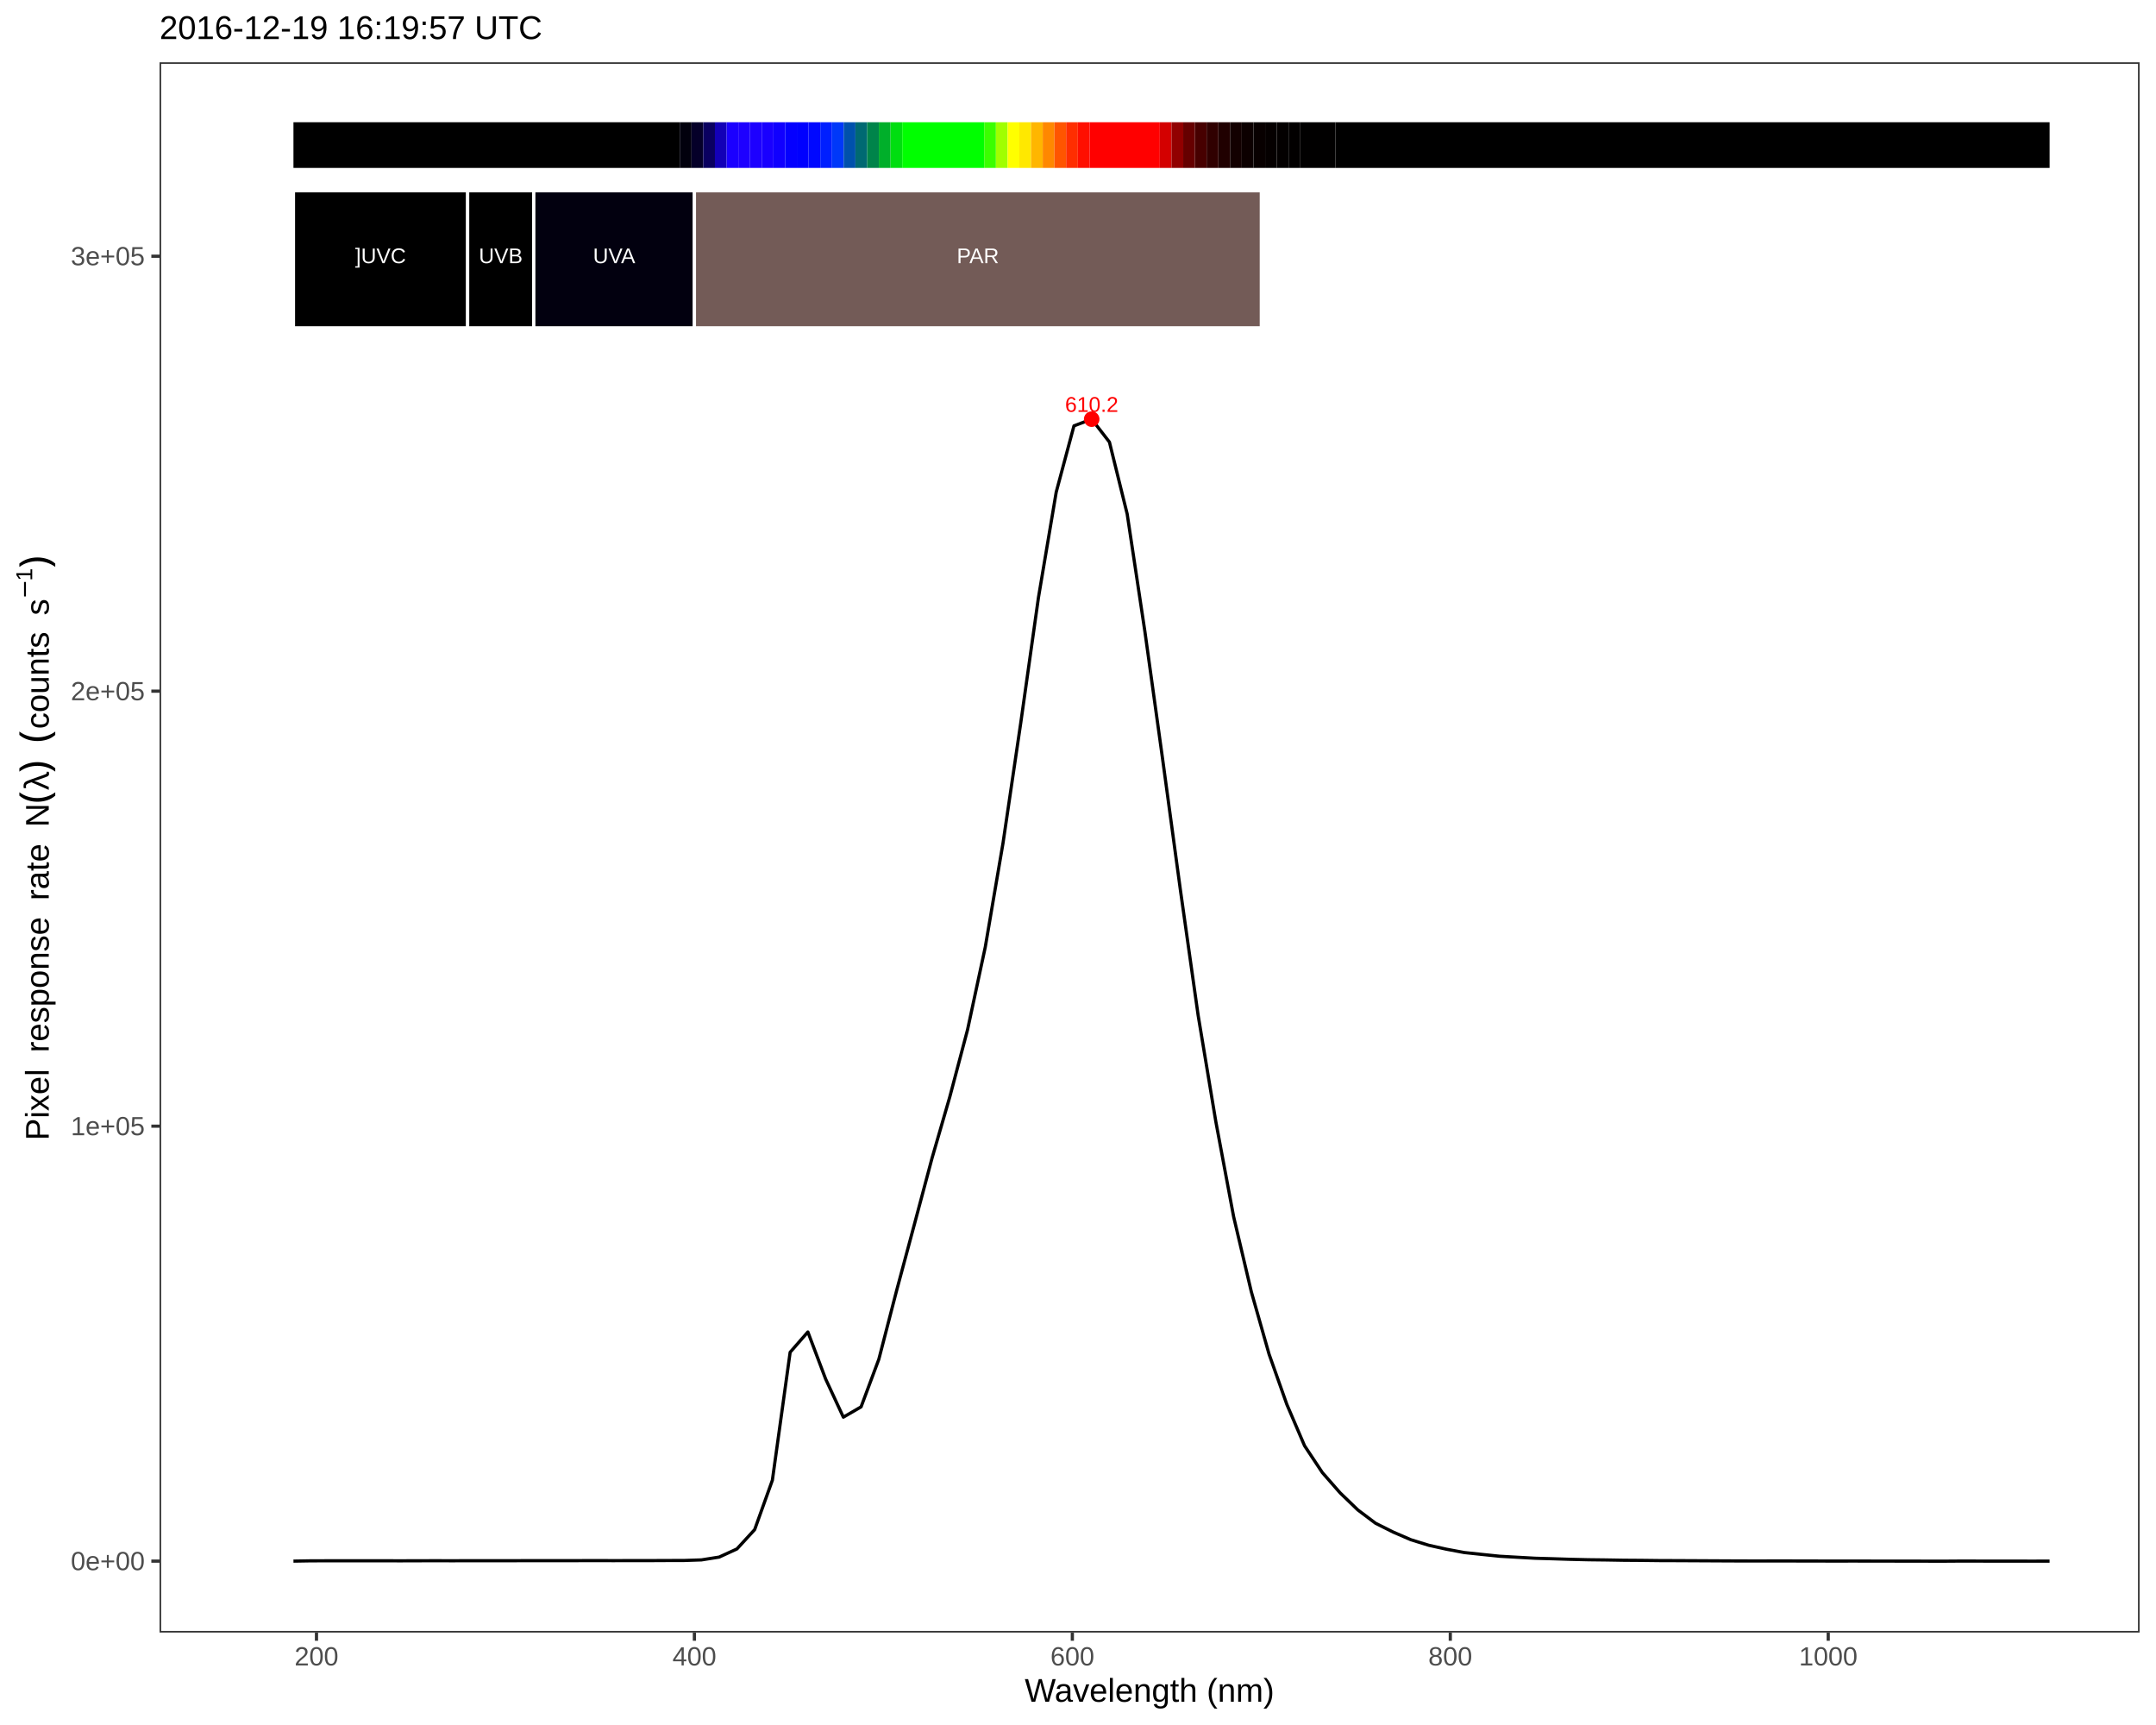
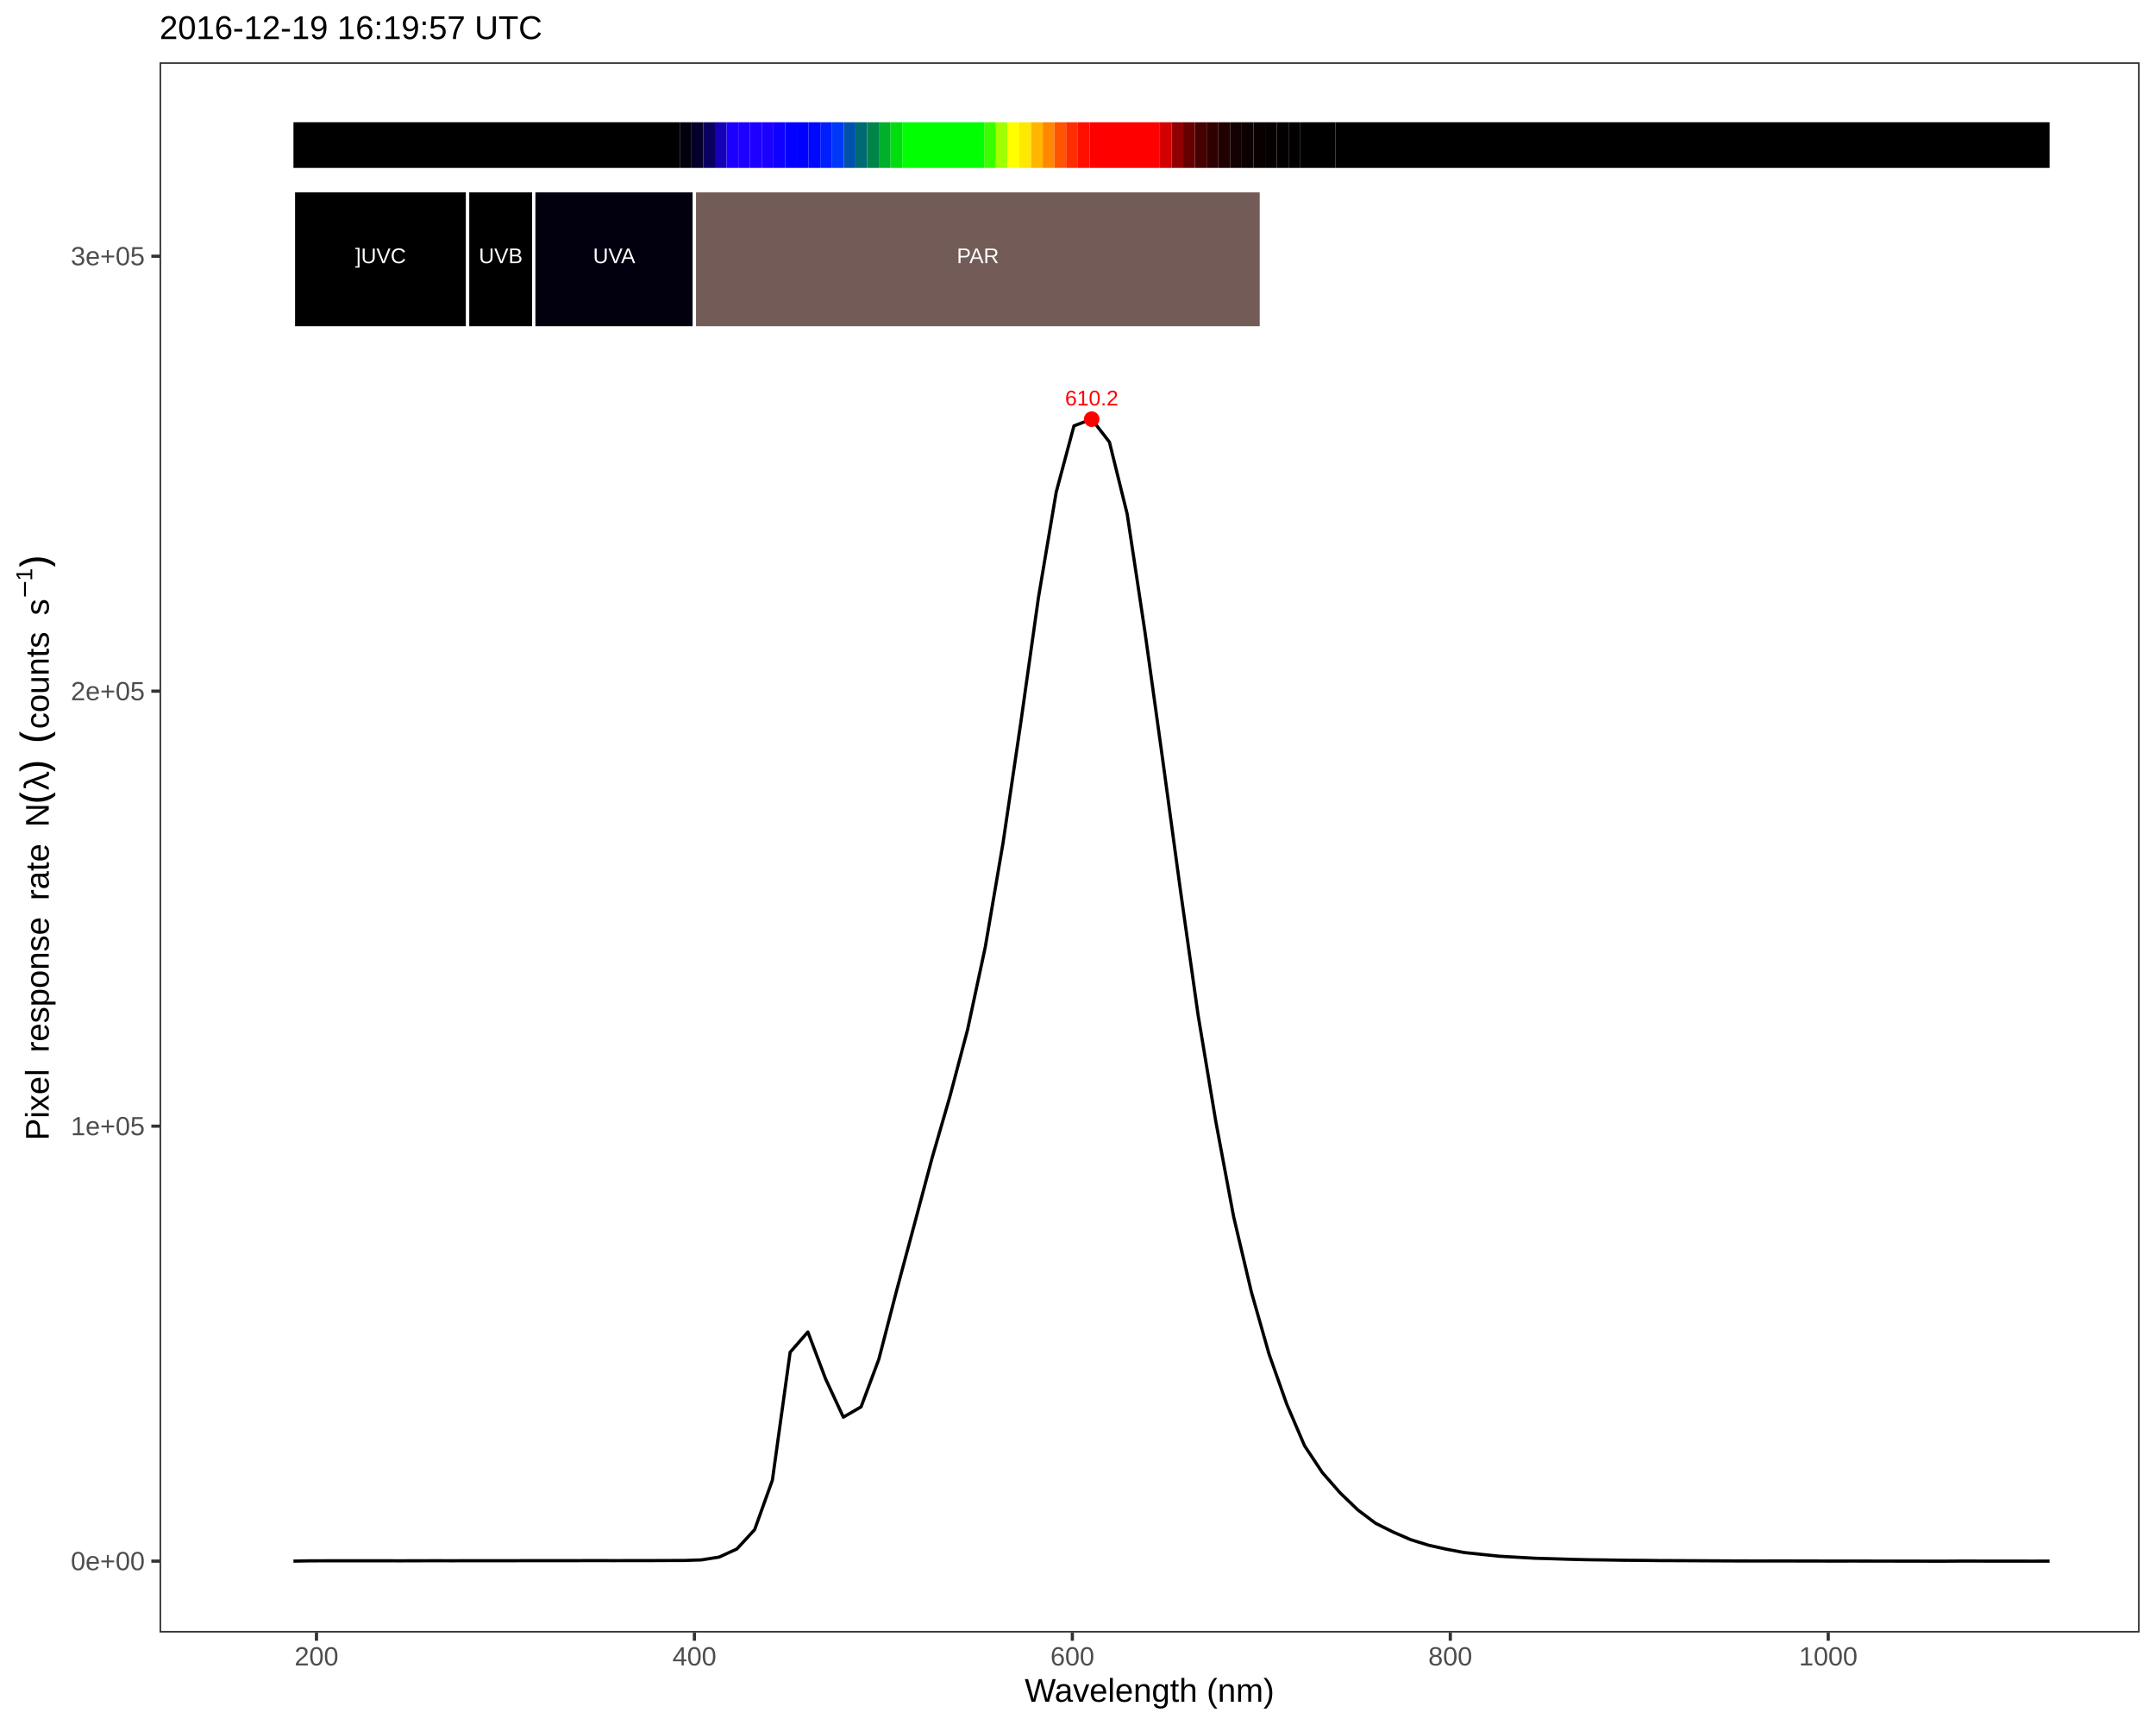
<svg xmlns="http://www.w3.org/2000/svg" viewBox="0 0 720.00 576.00">
  <defs>
    <style type="text/css">
    line, polyline, polygon, path, rect, circle {
      fill: none;
      stroke: #000000;
      stroke-linecap: round;
      stroke-linejoin: round;
      stroke-miterlimit: 10.00;
    }
  </style>
  </defs>
  <rect width="100%" height="100%" style="stroke: none; fill: #FFFFFF;" />
  <rect x="0.00" y="0.00" width="720.00" height="576.00" style="stroke-width: 1.07; stroke: #FFFFFF; fill: #FFFFFF;" />
  <defs>
    <clipPath id="cpNTMuMjh8NzE0LjUyfDU0NS4xM3wyMC44MA==">
      <rect x="53.28" y="20.80" width="661.24" height="524.33" />
    </clipPath>
  </defs>
  <rect x="53.28" y="20.80" width="661.24" height="524.33" style="stroke-width: 1.07; stroke: none; fill: #FFFFFF;" clip-path="url(#cpNTMuMjh8NzE0LjUyfDU0NS4xM3wyMC44MA==)" />
  <polyline points="98.00,521.28 103.92,521.18 109.85,521.17 115.77,521.16 121.70,521.17 127.62,521.16 133.54,521.18 139.47,521.16 145.39,521.15 151.31,521.16 157.24,521.14 163.16,521.14 169.09,521.15 175.01,521.13 180.93,521.13 186.86,521.12 192.78,521.12 198.71,521.10 204.63,521.12 210.55,521.11 216.48,521.11 222.40,521.08 228.33,521.07 234.25,520.87 240.17,519.93 246.10,517.21 252.02,510.76 257.94,494.25 263.87,451.53 269.79,444.76 275.72,460.46 281.64,473.21 287.56,469.77 293.49,453.87 299.41,430.99 305.34,408.91 311.26,386.70 317.18,366.28 323.11,343.86 329.03,316.26 334.96,281.50 340.88,241.40 346.80,199.48 352.73,164.30 358.65,142.20 364.57,139.96 370.50,147.62 376.42,171.61 382.35,210.95 388.27,253.57 394.19,297.13 400.12,339.03 406.04,374.59 411.97,406.26 417.89,431.37 423.81,452.18 429.74,468.94 435.66,482.76 441.59,491.70 447.51,498.46 453.43,504.17 459.36,508.63 465.28,511.59 471.20,514.15 477.13,515.98 483.05,517.30 488.98,518.41 494.90,519.04 500.82,519.65 506.75,519.99 512.67,520.32 518.60,520.49 524.52,520.68 530.44,520.82 536.37,520.89 542.29,520.99 548.21,521.03 554.14,521.10 560.06,521.12 565.99,521.15 571.91,521.18 577.83,521.21 583.76,521.23 589.68,521.23 595.61,521.22 601.53,521.24 607.45,521.25 613.38,521.26 619.30,521.25 625.23,521.27 631.15,521.27 637.07,521.28 643.00,521.29 648.92,521.30 654.84,521.26 660.77,521.27 666.69,521.28 672.62,521.28 678.54,521.29 684.46,521.28 " style="stroke-width: 1.07; stroke-linecap: butt;" clip-path="url(#cpNTMuMjh8NzE0LjUyfDU0NS4xM3wyMC44MA==)" />
  <g clip-path="url(#cpNTMuMjh8NzE0LjUyfDU0NS4xM3wyMC44MA==)">
-     <text x="355.68" y="137.52" style="font-size: 7.11px; fill: #FF0000; font-family: Liberation Sans;" textLength="17.78px" lengthAdjust="spacingAndGlyphs">610.2</text>
+     <text x="355.68" y="135.39" style="font-size: 7.11px; fill: #FF0000; font-family: Liberation Sans;" textLength="17.78px" lengthAdjust="spacingAndGlyphs">610.2</text>
  </g>
  <circle cx="364.57" cy="139.96" r="1.95pt" style="stroke-width: 0.71; stroke: none; fill: #FF0000;" clip-path="url(#cpNTMuMjh8NzE0LjUyfDU0NS4xM3wyMC44MA==)" />
  <rect x="98.00" y="40.82" width="129.02" height="15.25" style="stroke-width: 1.07; stroke: none; stroke-linecap: square; stroke-linejoin: miter; fill: #000000;" clip-path="url(#cpNTMuMjh8NzE0LjUyfDU0NS4xM3wyMC44MA==)" />
  <rect x="227.02" y="40.82" width="3.91" height="15.25" style="stroke-width: 1.07; stroke: none; stroke-linecap: square; stroke-linejoin: miter; fill: #01000D;" clip-path="url(#cpNTMuMjh8NzE0LjUyfDU0NS4xM3wyMC44MA==)" />
  <rect x="230.93" y="40.82" width="3.91" height="15.25" style="stroke-width: 1.07; stroke: none; stroke-linecap: square; stroke-linejoin: miter; fill: #050029;" clip-path="url(#cpNTMuMjh8NzE0LjUyfDU0NS4xM3wyMC44MA==)" />
  <rect x="234.84" y="40.82" width="3.91" height="15.25" style="stroke-width: 1.07; stroke: none; stroke-linecap: square; stroke-linejoin: miter; fill: #0A0060;" clip-path="url(#cpNTMuMjh8NzE0LjUyfDU0NS4xM3wyMC44MA==)" />
  <rect x="238.75" y="40.82" width="3.91" height="15.25" style="stroke-width: 1.07; stroke: none; stroke-linecap: square; stroke-linejoin: miter; fill: #1300B7;" clip-path="url(#cpNTMuMjh8NzE0LjUyfDU0NS4xM3wyMC44MA==)" />
  <rect x="242.66" y="40.82" width="3.91" height="15.25" style="stroke-width: 1.07; stroke: none; stroke-linecap: square; stroke-linejoin: miter; fill: #1B00FF;" clip-path="url(#cpNTMuMjh8NzE0LjUyfDU0NS4xM3wyMC44MA==)" />
  <rect x="246.57" y="40.82" width="3.91" height="15.25" style="stroke-width: 1.07; stroke: none; stroke-linecap: square; stroke-linejoin: miter; fill: #1E00FF;" clip-path="url(#cpNTMuMjh8NzE0LjUyfDU0NS4xM3wyMC44MA==)" />
  <rect x="250.48" y="40.82" width="3.91" height="15.25" style="stroke-width: 1.07; stroke: none; stroke-linecap: square; stroke-linejoin: miter; fill: #1D00FF;" clip-path="url(#cpNTMuMjh8NzE0LjUyfDU0NS4xM3wyMC44MA==)" />
  <rect x="254.39" y="40.82" width="3.91" height="15.25" style="stroke-width: 1.07; stroke: none; stroke-linecap: square; stroke-linejoin: miter; fill: #1900FF;" clip-path="url(#cpNTMuMjh8NzE0LjUyfDU0NS4xM3wyMC44MA==)" />
  <rect x="258.30" y="40.82" width="3.91" height="15.25" style="stroke-width: 1.07; stroke: none; stroke-linecap: square; stroke-linejoin: miter; fill: #1000FF;" clip-path="url(#cpNTMuMjh8NzE0LjUyfDU0NS4xM3wyMC44MA==)" />
  <rect x="262.21" y="40.82" width="3.91" height="15.25" style="stroke-width: 1.07; stroke: none; stroke-linecap: square; stroke-linejoin: miter; fill: #0400FF;" clip-path="url(#cpNTMuMjh8NzE0LjUyfDU0NS4xM3wyMC44MA==)" />
  <rect x="266.12" y="40.82" width="3.91" height="15.25" style="stroke-width: 1.07; stroke: none; stroke-linecap: square; stroke-linejoin: miter; fill: #0000FF;" clip-path="url(#cpNTMuMjh8NzE0LjUyfDU0NS4xM3wyMC44MA==)" />
  <rect x="270.03" y="40.82" width="3.91" height="15.25" style="stroke-width: 1.07; stroke: none; stroke-linecap: square; stroke-linejoin: miter; fill: #0008FF;" clip-path="url(#cpNTMuMjh8NzE0LjUyfDU0NS4xM3wyMC44MA==)" />
  <rect x="273.94" y="40.82" width="3.91" height="15.25" style="stroke-width: 1.07; stroke: none; stroke-linecap: square; stroke-linejoin: miter; fill: #001FFF;" clip-path="url(#cpNTMuMjh8NzE0LjUyfDU0NS4xM3wyMC44MA==)" />
  <rect x="277.85" y="40.82" width="3.91" height="15.25" style="stroke-width: 1.07; stroke: none; stroke-linecap: square; stroke-linejoin: miter; fill: #0038F9;" clip-path="url(#cpNTMuMjh8NzE0LjUyfDU0NS4xM3wyMC44MA==)" />
  <rect x="281.76" y="40.82" width="3.91" height="15.25" style="stroke-width: 1.07; stroke: none; stroke-linecap: square; stroke-linejoin: miter; fill: #0051AC;" clip-path="url(#cpNTMuMjh8NzE0LjUyfDU0NS4xM3wyMC44MA==)" />
  <rect x="285.67" y="40.82" width="3.91" height="15.25" style="stroke-width: 1.07; stroke: none; stroke-linecap: square; stroke-linejoin: miter; fill: #006972;" clip-path="url(#cpNTMuMjh8NzE0LjUyfDU0NS4xM3wyMC44MA==)" />
  <rect x="289.58" y="40.82" width="3.91" height="15.25" style="stroke-width: 1.07; stroke: none; stroke-linecap: square; stroke-linejoin: miter; fill: #00844A;" clip-path="url(#cpNTMuMjh8NzE0LjUyfDU0NS4xM3wyMC44MA==)" />
  <rect x="293.49" y="40.82" width="3.91" height="15.25" style="stroke-width: 1.07; stroke: none; stroke-linecap: square; stroke-linejoin: miter; fill: #00AF2A;" clip-path="url(#cpNTMuMjh8NzE0LjUyfDU0NS4xM3wyMC44MA==)" />
  <rect x="297.40" y="40.82" width="3.91" height="15.25" style="stroke-width: 1.07; stroke: none; stroke-linecap: square; stroke-linejoin: miter; fill: #00DE10;" clip-path="url(#cpNTMuMjh8NzE0LjUyfDU0NS4xM3wyMC44MA==)" />
  <rect x="301.31" y="40.82" width="27.37" height="15.25" style="stroke-width: 1.07; stroke: none; stroke-linecap: square; stroke-linejoin: miter; fill: #00FF00;" clip-path="url(#cpNTMuMjh8NzE0LjUyfDU0NS4xM3wyMC44MA==)" />
  <rect x="328.68" y="40.82" width="3.91" height="15.25" style="stroke-width: 1.07; stroke: none; stroke-linecap: square; stroke-linejoin: miter; fill: #3AFF00;" clip-path="url(#cpNTMuMjh8NzE0LjUyfDU0NS4xM3wyMC44MA==)" />
  <rect x="332.59" y="40.82" width="3.91" height="15.25" style="stroke-width: 1.07; stroke: none; stroke-linecap: square; stroke-linejoin: miter; fill: #A0FF00;" clip-path="url(#cpNTMuMjh8NzE0LjUyfDU0NS4xM3wyMC44MA==)" />
  <rect x="336.50" y="40.82" width="3.91" height="15.25" style="stroke-width: 1.07; stroke: none; stroke-linecap: square; stroke-linejoin: miter; fill: #FFFF00;" clip-path="url(#cpNTMuMjh8NzE0LjUyfDU0NS4xM3wyMC44MA==)" />
  <rect x="340.41" y="40.82" width="3.91" height="15.25" style="stroke-width: 1.07; stroke: none; stroke-linecap: square; stroke-linejoin: miter; fill: #FFE800;" clip-path="url(#cpNTMuMjh8NzE0LjUyfDU0NS4xM3wyMC44MA==)" />
  <rect x="344.31" y="40.82" width="3.91" height="15.25" style="stroke-width: 1.07; stroke: none; stroke-linecap: square; stroke-linejoin: miter; fill: #FFB600;" clip-path="url(#cpNTMuMjh8NzE0LjUyfDU0NS4xM3wyMC44MA==)" />
  <rect x="348.22" y="40.82" width="3.91" height="15.25" style="stroke-width: 1.07; stroke: none; stroke-linecap: square; stroke-linejoin: miter; fill: #FF8800;" clip-path="url(#cpNTMuMjh8NzE0LjUyfDU0NS4xM3wyMC44MA==)" />
  <rect x="352.13" y="40.82" width="3.91" height="15.25" style="stroke-width: 1.07; stroke: none; stroke-linecap: square; stroke-linejoin: miter; fill: #FF5500;" clip-path="url(#cpNTMuMjh8NzE0LjUyfDU0NS4xM3wyMC44MA==)" />
  <rect x="356.04" y="40.82" width="3.91" height="15.25" style="stroke-width: 1.07; stroke: none; stroke-linecap: square; stroke-linejoin: miter; fill: #FF2E00;" clip-path="url(#cpNTMuMjh8NzE0LjUyfDU0NS4xM3wyMC44MA==)" />
  <rect x="359.95" y="40.82" width="3.91" height="15.25" style="stroke-width: 1.07; stroke: none; stroke-linecap: square; stroke-linejoin: miter; fill: #FF0F00;" clip-path="url(#cpNTMuMjh8NzE0LjUyfDU0NS4xM3wyMC44MA==)" />
  <rect x="363.86" y="40.82" width="23.46" height="15.25" style="stroke-width: 1.07; stroke: none; stroke-linecap: square; stroke-linejoin: miter; fill: #FF0000;" clip-path="url(#cpNTMuMjh8NzE0LjUyfDU0NS4xM3wyMC44MA==)" />
  <rect x="387.32" y="40.82" width="3.91" height="15.25" style="stroke-width: 1.07; stroke: none; stroke-linecap: square; stroke-linejoin: miter; fill: #D40000;" clip-path="url(#cpNTMuMjh8NzE0LjUyfDU0NS4xM3wyMC44MA==)" />
  <rect x="391.23" y="40.82" width="3.91" height="15.25" style="stroke-width: 1.07; stroke: none; stroke-linecap: square; stroke-linejoin: miter; fill: #910000;" clip-path="url(#cpNTMuMjh8NzE0LjUyfDU0NS4xM3wyMC44MA==)" />
  <rect x="395.14" y="40.82" width="3.91" height="15.25" style="stroke-width: 1.07; stroke: none; stroke-linecap: square; stroke-linejoin: miter; fill: #660000;" clip-path="url(#cpNTMuMjh8NzE0LjUyfDU0NS4xM3wyMC44MA==)" />
  <rect x="399.05" y="40.82" width="3.91" height="15.25" style="stroke-width: 1.07; stroke: none; stroke-linecap: square; stroke-linejoin: miter; fill: #470000;" clip-path="url(#cpNTMuMjh8NzE0LjUyfDU0NS4xM3wyMC44MA==)" />
  <rect x="402.96" y="40.82" width="3.91" height="15.25" style="stroke-width: 1.07; stroke: none; stroke-linecap: square; stroke-linejoin: miter; fill: #300000;" clip-path="url(#cpNTMuMjh8NzE0LjUyfDU0NS4xM3wyMC44MA==)" />
  <rect x="406.87" y="40.82" width="3.91" height="15.25" style="stroke-width: 1.07; stroke: none; stroke-linecap: square; stroke-linejoin: miter; fill: #200000;" clip-path="url(#cpNTMuMjh8NzE0LjUyfDU0NS4xM3wyMC44MA==)" />
  <rect x="410.78" y="40.82" width="3.91" height="15.25" style="stroke-width: 1.07; stroke: none; stroke-linecap: square; stroke-linejoin: miter; fill: #130000;" clip-path="url(#cpNTMuMjh8NzE0LjUyfDU0NS4xM3wyMC44MA==)" />
  <rect x="414.69" y="40.82" width="3.91" height="15.25" style="stroke-width: 1.07; stroke: none; stroke-linecap: square; stroke-linejoin: miter; fill: #0C0000;" clip-path="url(#cpNTMuMjh8NzE0LjUyfDU0NS4xM3wyMC44MA==)" />
  <rect x="418.60" y="40.82" width="3.91" height="15.25" style="stroke-width: 1.07; stroke: none; stroke-linecap: square; stroke-linejoin: miter; fill: #080000;" clip-path="url(#cpNTMuMjh8NzE0LjUyfDU0NS4xM3wyMC44MA==)" />
  <rect x="422.51" y="40.82" width="3.91" height="15.25" style="stroke-width: 1.07; stroke: none; stroke-linecap: square; stroke-linejoin: miter; fill: #050000;" clip-path="url(#cpNTMuMjh8NzE0LjUyfDU0NS4xM3wyMC44MA==)" />
  <rect x="426.42" y="40.82" width="3.91" height="15.25" style="stroke-width: 1.07; stroke: none; stroke-linecap: square; stroke-linejoin: miter; fill: #030000;" clip-path="url(#cpNTMuMjh8NzE0LjUyfDU0NS4xM3wyMC44MA==)" />
  <rect x="430.33" y="40.82" width="3.91" height="15.25" style="stroke-width: 1.07; stroke: none; stroke-linecap: square; stroke-linejoin: miter; fill: #020000;" clip-path="url(#cpNTMuMjh8NzE0LjUyfDU0NS4xM3wyMC44MA==)" />
  <rect x="434.24" y="40.82" width="11.73" height="15.25" style="stroke-width: 1.07; stroke: none; stroke-linecap: square; stroke-linejoin: miter; fill: #010000;" clip-path="url(#cpNTMuMjh8NzE0LjUyfDU0NS4xM3wyMC44MA==)" />
  <rect x="445.97" y="40.82" width="238.50" height="15.25" style="stroke-width: 1.07; stroke: none; stroke-linecap: square; stroke-linejoin: miter; fill: #000000;" clip-path="url(#cpNTMuMjh8NzE0LjUyfDU0NS4xM3wyMC44MA==)" />
  <rect x="98.00" y="63.70" width="58.17" height="45.76" style="stroke-width: 1.07; stroke: #FFFFFF; stroke-linecap: square; stroke-linejoin: miter; fill: #000000;" clip-path="url(#cpNTMuMjh8NzE0LjUyfDU0NS4xM3wyMC44MA==)" />
  <rect x="156.17" y="63.70" width="22.09" height="45.76" style="stroke-width: 1.07; stroke: #FFFFFF; stroke-linecap: square; stroke-linejoin: miter; fill: #000000;" clip-path="url(#cpNTMuMjh8NzE0LjUyfDU0NS4xM3wyMC44MA==)" />
  <rect x="178.26" y="63.70" width="53.64" height="45.76" style="stroke-width: 1.07; stroke: #FFFFFF; stroke-linecap: square; stroke-linejoin: miter; fill: #02000F;" clip-path="url(#cpNTMuMjh8NzE0LjUyfDU0NS4xM3wyMC44MA==)" />
  <rect x="231.90" y="63.70" width="189.32" height="45.76" style="stroke-width: 1.07; stroke: #FFFFFF; stroke-linecap: square; stroke-linejoin: miter; fill: #735B57;" clip-path="url(#cpNTMuMjh8NzE0LjUyfDU0NS4xM3wyMC44MA==)" />
  <g clip-path="url(#cpNTMuMjh8NzE0LjUyfDU0NS4xM3wyMC44MA==)">
    <text x="118.59" y="87.88" style="font-size: 7.11px; fill: #FFFFFF; font-family: Liberation Sans;" textLength="16.98px" lengthAdjust="spacingAndGlyphs">]UVC</text>
  </g>
  <g clip-path="url(#cpNTMuMjh8NzE0LjUyfDU0NS4xM3wyMC44MA==)">
    <text x="159.91" y="87.88" style="font-size: 7.11px; fill: #FFFFFF; font-family: Liberation Sans;" textLength="14.61px" lengthAdjust="spacingAndGlyphs">UVB</text>
  </g>
  <g clip-path="url(#cpNTMuMjh8NzE0LjUyfDU0NS4xM3wyMC44MA==)">
    <text x="198.04" y="87.88" style="font-size: 7.11px; fill: #FFFFFF; font-family: Liberation Sans;" textLength="14.08px" lengthAdjust="spacingAndGlyphs">UVA</text>
  </g>
  <g clip-path="url(#cpNTMuMjh8NzE0LjUyfDU0NS4xM3wyMC44MA==)">
    <text x="319.52" y="87.88" style="font-size: 7.11px; fill: #FFFFFF; font-family: Liberation Sans;" textLength="14.08px" lengthAdjust="spacingAndGlyphs">PAR</text>
  </g>
  <rect x="53.28" y="20.80" width="661.24" height="524.33" style="stroke-width: 1.07; stroke: #333333;" clip-path="url(#cpNTMuMjh8NzE0LjUyfDU0NS4xM3wyMC44MA==)" />
  <defs>
    <clipPath id="cpMC4wMHw3MjAuMDB8NTc2LjAwfDAuMDA=">
      <rect x="0.00" y="0.00" width="720.00" height="576.00" />
    </clipPath>
  </defs>
  <g clip-path="url(#cpMC4wMHw3MjAuMDB8NTc2LjAwfDAuMDA=)">
    <text x="23.65" y="524.30" style="font-size: 8.80px; fill: #4D4D4D; font-family: Liberation Sans;" textLength="24.70px" lengthAdjust="spacingAndGlyphs">0e+00</text>
  </g>
  <g clip-path="url(#cpMC4wMHw3MjAuMDB8NTc2LjAwfDAuMDA=)">
    <text x="23.65" y="379.06" style="font-size: 8.80px; fill: #4D4D4D; font-family: Liberation Sans;" textLength="24.70px" lengthAdjust="spacingAndGlyphs">1e+05</text>
  </g>
  <g clip-path="url(#cpMC4wMHw3MjAuMDB8NTc2LjAwfDAuMDA=)">
    <text x="23.65" y="233.82" style="font-size: 8.80px; fill: #4D4D4D; font-family: Liberation Sans;" textLength="24.70px" lengthAdjust="spacingAndGlyphs">2e+05</text>
  </g>
  <g clip-path="url(#cpMC4wMHw3MjAuMDB8NTc2LjAwfDAuMDA=)">
    <text x="23.65" y="88.57" style="font-size: 8.80px; fill: #4D4D4D; font-family: Liberation Sans;" textLength="24.70px" lengthAdjust="spacingAndGlyphs">3e+05</text>
  </g>
  <polyline points="50.54,521.28 53.28,521.28 " style="stroke-width: 1.07; stroke: #333333; stroke-linecap: butt;" clip-path="url(#cpMC4wMHw3MjAuMDB8NTc2LjAwfDAuMDA=)" />
  <polyline points="50.54,376.04 53.28,376.04 " style="stroke-width: 1.07; stroke: #333333; stroke-linecap: butt;" clip-path="url(#cpMC4wMHw3MjAuMDB8NTc2LjAwfDAuMDA=)" />
  <polyline points="50.54,230.79 53.28,230.79 " style="stroke-width: 1.07; stroke: #333333; stroke-linecap: butt;" clip-path="url(#cpMC4wMHw3MjAuMDB8NTc2LjAwfDAuMDA=)" />
  <polyline points="50.54,85.55 53.28,85.55 " style="stroke-width: 1.07; stroke: #333333; stroke-linecap: butt;" clip-path="url(#cpMC4wMHw3MjAuMDB8NTc2LjAwfDAuMDA=)" />
  <polyline points="105.69,547.87 105.69,545.13 " style="stroke-width: 1.07; stroke: #333333; stroke-linecap: butt;" clip-path="url(#cpMC4wMHw3MjAuMDB8NTc2LjAwfDAuMDA=)" />
  <polyline points="231.90,547.87 231.90,545.13 " style="stroke-width: 1.07; stroke: #333333; stroke-linecap: butt;" clip-path="url(#cpMC4wMHw3MjAuMDB8NTc2LjAwfDAuMDA=)" />
  <polyline points="358.11,547.87 358.11,545.13 " style="stroke-width: 1.07; stroke: #333333; stroke-linecap: butt;" clip-path="url(#cpMC4wMHw3MjAuMDB8NTc2LjAwfDAuMDA=)" />
  <polyline points="484.33,547.87 484.33,545.13 " style="stroke-width: 1.07; stroke: #333333; stroke-linecap: butt;" clip-path="url(#cpMC4wMHw3MjAuMDB8NTc2LjAwfDAuMDA=)" />
  <polyline points="610.54,547.87 610.54,545.13 " style="stroke-width: 1.07; stroke: #333333; stroke-linecap: butt;" clip-path="url(#cpMC4wMHw3MjAuMDB8NTc2LjAwfDAuMDA=)" />
  <g clip-path="url(#cpMC4wMHw3MjAuMDB8NTc2LjAwfDAuMDA=)">
    <text x="98.35" y="556.11" style="font-size: 8.80px; fill: #4D4D4D; font-family: Liberation Sans;" textLength="14.67px" lengthAdjust="spacingAndGlyphs">200</text>
  </g>
  <g clip-path="url(#cpMC4wMHw3MjAuMDB8NTc2LjAwfDAuMDA=)">
    <text x="224.56" y="556.11" style="font-size: 8.80px; fill: #4D4D4D; font-family: Liberation Sans;" textLength="14.67px" lengthAdjust="spacingAndGlyphs">400</text>
  </g>
  <g clip-path="url(#cpMC4wMHw3MjAuMDB8NTc2LjAwfDAuMDA=)">
    <text x="350.78" y="556.11" style="font-size: 8.80px; fill: #4D4D4D; font-family: Liberation Sans;" textLength="14.67px" lengthAdjust="spacingAndGlyphs">600</text>
  </g>
  <g clip-path="url(#cpMC4wMHw3MjAuMDB8NTc2LjAwfDAuMDA=)">
    <text x="476.99" y="556.11" style="font-size: 8.80px; fill: #4D4D4D; font-family: Liberation Sans;" textLength="14.67px" lengthAdjust="spacingAndGlyphs">800</text>
  </g>
  <g clip-path="url(#cpMC4wMHw3MjAuMDB8NTc2LjAwfDAuMDA=)">
    <text x="600.76" y="556.11" style="font-size: 8.80px; fill: #4D4D4D; font-family: Liberation Sans;" textLength="19.56px" lengthAdjust="spacingAndGlyphs">1000</text>
  </g>
  <g clip-path="url(#cpMC4wMHw3MjAuMDB8NTc2LjAwfDAuMDA=)">
    <text x="342.21" y="568.24" style="font-size: 11.00px; font-family: Liberation Sans;" textLength="83.38px" lengthAdjust="spacingAndGlyphs">Wavelength (nm)</text>
  </g>
  <g clip-path="url(#cpMC4wMHw3MjAuMDB8NTc2LjAwfDAuMDA=)">
    <text transform="translate(16.28,380.79) rotate(-90)" style="font-size: 11.00px; font-family: Liberation Sans;" textLength="7.34px" lengthAdjust="spacingAndGlyphs">P</text>
  </g>
  <g clip-path="url(#cpMC4wMHw3MjAuMDB8NTc2LjAwfDAuMDA=)">
    <text transform="translate(16.28,373.44) rotate(-90)" style="font-size: 11.00px; font-family: Liberation Sans;" textLength="2.44px" lengthAdjust="spacingAndGlyphs">i</text>
  </g>
  <g clip-path="url(#cpMC4wMHw3MjAuMDB8NTc2LjAwfDAuMDA=)">
    <text transform="translate(16.28,371.01) rotate(-90)" style="font-size: 11.00px; font-family: Liberation Sans;" textLength="5.50px" lengthAdjust="spacingAndGlyphs">x</text>
  </g>
  <g clip-path="url(#cpMC4wMHw3MjAuMDB8NTc2LjAwfDAuMDA=)">
    <text transform="translate(16.28,365.51) rotate(-90)" style="font-size: 11.00px; font-family: Liberation Sans;" textLength="6.12px" lengthAdjust="spacingAndGlyphs">e</text>
  </g>
  <g clip-path="url(#cpMC4wMHw3MjAuMDB8NTc2LjAwfDAuMDA=)">
    <text transform="translate(16.28,359.38) rotate(-90)" style="font-size: 11.00px; font-family: Liberation Sans;" textLength="2.44px" lengthAdjust="spacingAndGlyphs">l</text>
  </g>
  <g clip-path="url(#cpMC4wMHw3MjAuMDB8NTc2LjAwfDAuMDA=)">
    <text transform="translate(16.28,356.94) rotate(-90)" style="font-size: 11.00px; font-family: Symbola;" textLength="2.75px" lengthAdjust="spacingAndGlyphs"> </text>
  </g>
  <g clip-path="url(#cpMC4wMHw3MjAuMDB8NTc2LjAwfDAuMDA=)">
    <text transform="translate(16.28,354.19) rotate(-90)" style="font-size: 11.00px; font-family: Symbola;" textLength="2.75px" lengthAdjust="spacingAndGlyphs"> </text>
  </g>
  <g clip-path="url(#cpMC4wMHw3MjAuMDB8NTc2LjAwfDAuMDA=)">
    <text transform="translate(16.28,351.44) rotate(-90)" style="font-size: 11.00px; font-family: Liberation Sans;" textLength="3.66px" lengthAdjust="spacingAndGlyphs">r</text>
  </g>
  <g clip-path="url(#cpMC4wMHw3MjAuMDB8NTc2LjAwfDAuMDA=)">
    <text transform="translate(16.28,347.79) rotate(-90)" style="font-size: 11.00px; font-family: Liberation Sans;" textLength="6.12px" lengthAdjust="spacingAndGlyphs">e</text>
  </g>
  <g clip-path="url(#cpMC4wMHw3MjAuMDB8NTc2LjAwfDAuMDA=)">
    <text transform="translate(16.28,341.66) rotate(-90)" style="font-size: 11.00px; font-family: Liberation Sans;" textLength="5.50px" lengthAdjust="spacingAndGlyphs">s</text>
  </g>
  <g clip-path="url(#cpMC4wMHw3MjAuMDB8NTc2LjAwfDAuMDA=)">
    <text transform="translate(16.28,336.16) rotate(-90)" style="font-size: 11.00px; font-family: Liberation Sans;" textLength="6.12px" lengthAdjust="spacingAndGlyphs">p</text>
  </g>
  <g clip-path="url(#cpMC4wMHw3MjAuMDB8NTc2LjAwfDAuMDA=)">
    <text transform="translate(16.28,330.04) rotate(-90)" style="font-size: 11.00px; font-family: Liberation Sans;" textLength="6.12px" lengthAdjust="spacingAndGlyphs">o</text>
  </g>
  <g clip-path="url(#cpMC4wMHw3MjAuMDB8NTc2LjAwfDAuMDA=)">
    <text transform="translate(16.28,323.91) rotate(-90)" style="font-size: 11.00px; font-family: Liberation Sans;" textLength="6.12px" lengthAdjust="spacingAndGlyphs">n</text>
  </g>
  <g clip-path="url(#cpMC4wMHw3MjAuMDB8NTc2LjAwfDAuMDA=)">
    <text transform="translate(16.28,317.79) rotate(-90)" style="font-size: 11.00px; font-family: Liberation Sans;" textLength="5.50px" lengthAdjust="spacingAndGlyphs">s</text>
  </g>
  <g clip-path="url(#cpMC4wMHw3MjAuMDB8NTc2LjAwfDAuMDA=)">
    <text transform="translate(16.28,312.29) rotate(-90)" style="font-size: 11.00px; font-family: Liberation Sans;" textLength="6.12px" lengthAdjust="spacingAndGlyphs">e</text>
  </g>
  <g clip-path="url(#cpMC4wMHw3MjAuMDB8NTc2LjAwfDAuMDA=)">
    <text transform="translate(16.28,306.16) rotate(-90)" style="font-size: 11.00px; font-family: Symbola;" textLength="2.75px" lengthAdjust="spacingAndGlyphs"> </text>
  </g>
  <g clip-path="url(#cpMC4wMHw3MjAuMDB8NTc2LjAwfDAuMDA=)">
    <text transform="translate(16.28,303.41) rotate(-90)" style="font-size: 11.00px; font-family: Symbola;" textLength="2.75px" lengthAdjust="spacingAndGlyphs"> </text>
  </g>
  <g clip-path="url(#cpMC4wMHw3MjAuMDB8NTc2LjAwfDAuMDA=)">
    <text transform="translate(16.28,300.66) rotate(-90)" style="font-size: 11.00px; font-family: Liberation Sans;" textLength="3.66px" lengthAdjust="spacingAndGlyphs">r</text>
  </g>
  <g clip-path="url(#cpMC4wMHw3MjAuMDB8NTc2LjAwfDAuMDA=)">
    <text transform="translate(16.28,297.01) rotate(-90)" style="font-size: 11.00px; font-family: Liberation Sans;" textLength="6.12px" lengthAdjust="spacingAndGlyphs">a</text>
  </g>
  <g clip-path="url(#cpMC4wMHw3MjAuMDB8NTc2LjAwfDAuMDA=)">
    <text transform="translate(16.28,290.88) rotate(-90)" style="font-size: 11.00px; font-family: Liberation Sans;" textLength="3.06px" lengthAdjust="spacingAndGlyphs">t</text>
  </g>
  <g clip-path="url(#cpMC4wMHw3MjAuMDB8NTc2LjAwfDAuMDA=)">
    <text transform="translate(16.28,287.82) rotate(-90)" style="font-size: 11.00px; font-family: Liberation Sans;" textLength="6.12px" lengthAdjust="spacingAndGlyphs">e</text>
  </g>
  <g clip-path="url(#cpMC4wMHw3MjAuMDB8NTc2LjAwfDAuMDA=)">
    <text transform="translate(16.28,281.69) rotate(-90)" style="font-size: 11.00px; font-family: Symbola;" textLength="2.75px" lengthAdjust="spacingAndGlyphs"> </text>
  </g>
  <g clip-path="url(#cpMC4wMHw3MjAuMDB8NTc2LjAwfDAuMDA=)">
    <text transform="translate(16.28,278.94) rotate(-90)" style="font-size: 11.00px; font-family: Symbola;" textLength="2.75px" lengthAdjust="spacingAndGlyphs"> </text>
  </g>
  <g clip-path="url(#cpMC4wMHw3MjAuMDB8NTc2LjAwfDAuMDA=)">
    <text transform="translate(16.28,276.19) rotate(-90)" style="font-size: 11.00px; font-family: Liberation Sans;" textLength="7.94px" lengthAdjust="spacingAndGlyphs">N</text>
  </g>
  <g clip-path="url(#cpMC4wMHw3MjAuMDB8NTc2LjAwfDAuMDA=)">
    <text transform="translate(16.28,268.26) rotate(-90)" style="font-size: 13.75px; font-family: Symbola;" textLength="4.58px" lengthAdjust="spacingAndGlyphs">(</text>
  </g>
  <g clip-path="url(#cpMC4wMHw3MjAuMDB8NTc2LjAwfDAuMDA=)">
    <text transform="translate(16.28,263.68) rotate(-90)" style="font-size: 11.00px; font-family: Symbola;" textLength="5.61px" lengthAdjust="spacingAndGlyphs">λ</text>
  </g>
  <g clip-path="url(#cpMC4wMHw3MjAuMDB8NTc2LjAwfDAuMDA=)">
    <text transform="translate(16.28,258.07) rotate(-90)" style="font-size: 13.75px; font-family: Symbola;" textLength="4.58px" lengthAdjust="spacingAndGlyphs">)</text>
  </g>
  <g clip-path="url(#cpMC4wMHw3MjAuMDB8NTc2LjAwfDAuMDA=)">
    <text transform="translate(16.28,253.49) rotate(-90)" style="font-size: 11.00px; font-family: Symbola;" textLength="2.75px" lengthAdjust="spacingAndGlyphs"> </text>
  </g>
  <g clip-path="url(#cpMC4wMHw3MjAuMDB8NTc2LjAwfDAuMDA=)">
    <text transform="translate(16.28,250.74) rotate(-90)" style="font-size: 11.00px; font-family: Symbola;" textLength="2.75px" lengthAdjust="spacingAndGlyphs"> </text>
  </g>
  <g clip-path="url(#cpMC4wMHw3MjAuMDB8NTc2LjAwfDAuMDA=)">
    <text transform="translate(16.28,247.99) rotate(-90)" style="font-size: 13.75px; font-family: Symbola;" textLength="4.58px" lengthAdjust="spacingAndGlyphs">(</text>
  </g>
  <g clip-path="url(#cpMC4wMHw3MjAuMDB8NTc2LjAwfDAuMDA=)">
    <text transform="translate(16.28,243.41) rotate(-90)" style="font-size: 11.00px; font-family: Liberation Sans;" textLength="5.50px" lengthAdjust="spacingAndGlyphs">c</text>
  </g>
  <g clip-path="url(#cpMC4wMHw3MjAuMDB8NTc2LjAwfDAuMDA=)">
    <text transform="translate(16.28,237.91) rotate(-90)" style="font-size: 11.00px; font-family: Liberation Sans;" textLength="6.12px" lengthAdjust="spacingAndGlyphs">o</text>
  </g>
  <g clip-path="url(#cpMC4wMHw3MjAuMDB8NTc2LjAwfDAuMDA=)">
    <text transform="translate(16.28,231.79) rotate(-90)" style="font-size: 11.00px; font-family: Liberation Sans;" textLength="6.12px" lengthAdjust="spacingAndGlyphs">u</text>
  </g>
  <g clip-path="url(#cpMC4wMHw3MjAuMDB8NTc2LjAwfDAuMDA=)">
    <text transform="translate(16.28,225.66) rotate(-90)" style="font-size: 11.00px; font-family: Liberation Sans;" textLength="6.12px" lengthAdjust="spacingAndGlyphs">n</text>
  </g>
  <g clip-path="url(#cpMC4wMHw3MjAuMDB8NTc2LjAwfDAuMDA=)">
    <text transform="translate(16.28,219.54) rotate(-90)" style="font-size: 11.00px; font-family: Liberation Sans;" textLength="3.06px" lengthAdjust="spacingAndGlyphs">t</text>
  </g>
  <g clip-path="url(#cpMC4wMHw3MjAuMDB8NTc2LjAwfDAuMDA=)">
    <text transform="translate(16.28,216.47) rotate(-90)" style="font-size: 11.00px; font-family: Liberation Sans;" textLength="5.50px" lengthAdjust="spacingAndGlyphs">s</text>
  </g>
  <g clip-path="url(#cpMC4wMHw3MjAuMDB8NTc2LjAwfDAuMDA=)">
    <text transform="translate(16.28,210.97) rotate(-90)" style="font-size: 11.00px; font-family: Symbola;" textLength="2.75px" lengthAdjust="spacingAndGlyphs"> </text>
  </g>
  <g clip-path="url(#cpMC4wMHw3MjAuMDB8NTc2LjAwfDAuMDA=)">
    <text transform="translate(16.28,208.22) rotate(-90)" style="font-size: 11.00px; font-family: Symbola;" textLength="2.75px" lengthAdjust="spacingAndGlyphs"> </text>
  </g>
  <g clip-path="url(#cpMC4wMHw3MjAuMDB8NTc2LjAwfDAuMDA=)">
    <text transform="translate(16.28,205.47) rotate(-90)" style="font-size: 11.00px; font-family: Liberation Sans;" textLength="5.50px" lengthAdjust="spacingAndGlyphs">s</text>
  </g>
  <g clip-path="url(#cpMC4wMHw3MjAuMDB8NTc2LjAwfDAuMDA=)">
    <text transform="translate(10.76,199.97) rotate(-90)" style="font-size: 7.70px; font-family: Symbola;" textLength="5.97px" lengthAdjust="spacingAndGlyphs">−</text>
  </g>
  <g clip-path="url(#cpMC4wMHw3MjAuMDB8NTc2LjAwfDAuMDA=)">
    <text transform="translate(10.76,194.01) rotate(-90)" style="font-size: 7.70px; font-family: Liberation Sans;" textLength="4.28px" lengthAdjust="spacingAndGlyphs">1</text>
  </g>
  <g clip-path="url(#cpMC4wMHw3MjAuMDB8NTc2LjAwfDAuMDA=)">
    <text transform="translate(16.28,189.72) rotate(-90)" style="font-size: 13.75px; font-family: Symbola;" textLength="4.58px" lengthAdjust="spacingAndGlyphs">)</text>
  </g>
  <g clip-path="url(#cpMC4wMHw3MjAuMDB8NTc2LjAwfDAuMDA=)">
    <text x="53.28" y="13.04" style="font-size: 11.00px; font-family: Liberation Sans;" textLength="127.91px" lengthAdjust="spacingAndGlyphs">2016-12-19 16:19:57 UTC</text>
  </g>
</svg>
